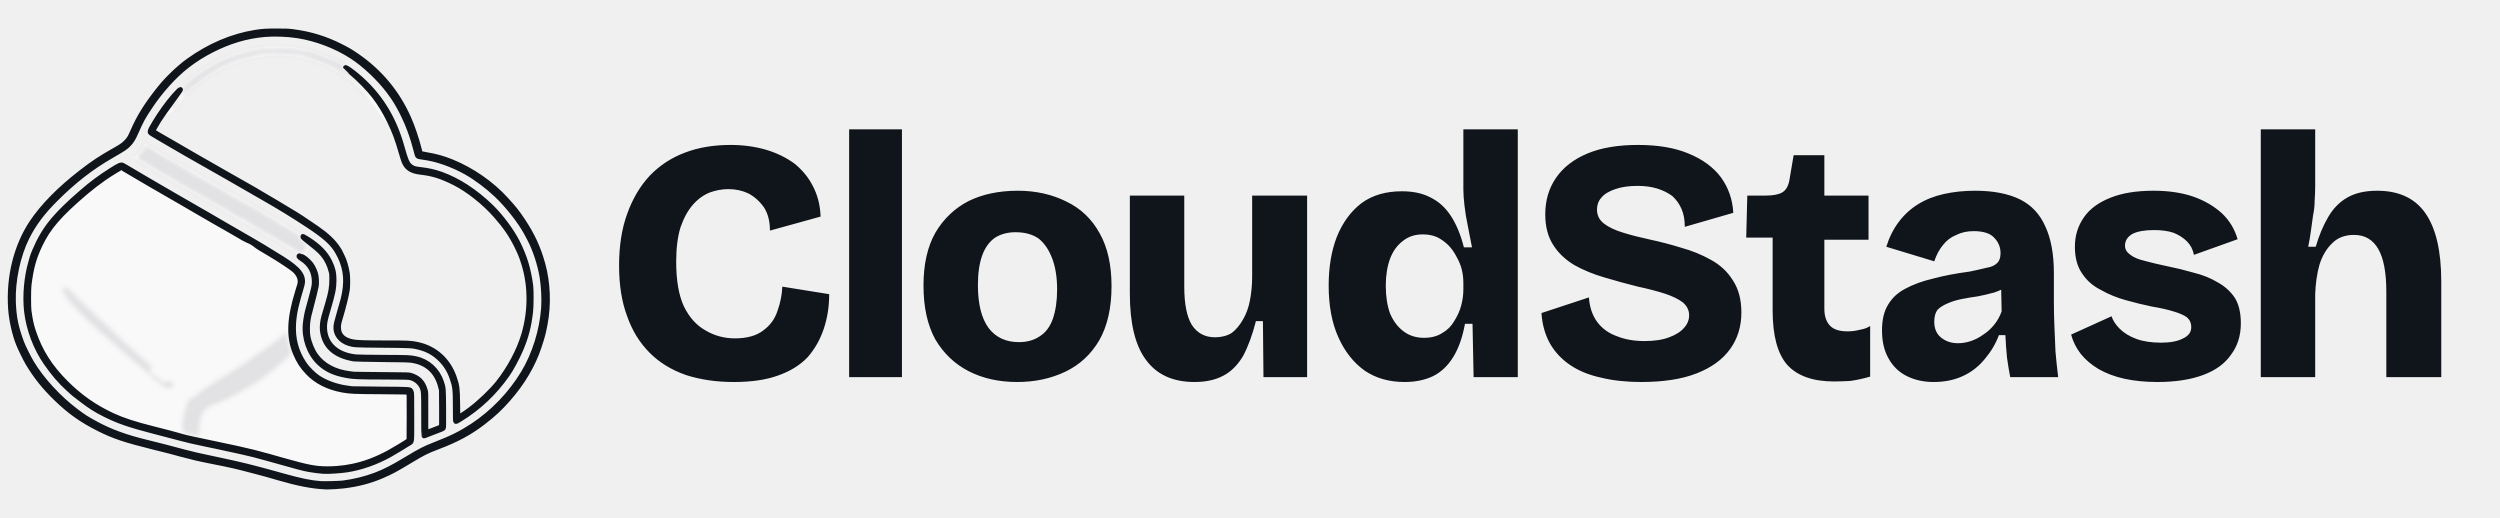
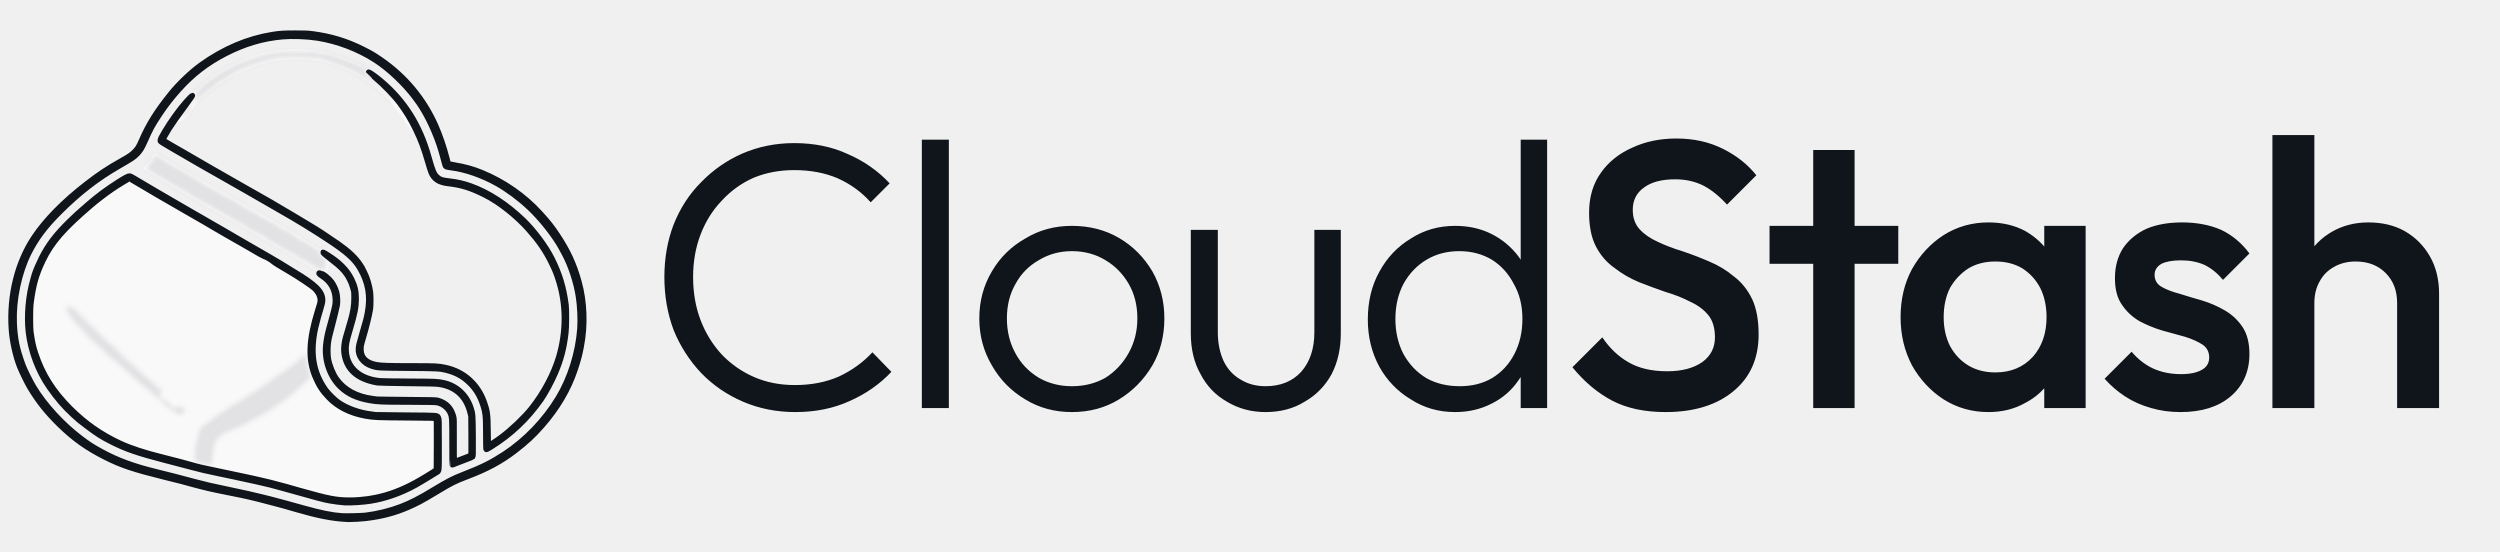
- <svg xmlns="http://www.w3.org/2000/svg" width="464" height="96" viewBox="0 0 464 96" role="img" aria-label="CloudStash">
+ <svg xmlns="http://www.w3.org/2000/svg" width="435" height="96" viewBox="0 0 435 96" role="img" aria-label="CloudStash">
  <svg x="-0.3" y="-4.0" width="104" height="104" viewBox="51.0 48.0 921 921" overflow="visible">
    <g>
      <defs>
        <filter id="wlsoft" x="-5%" y="-5%" width="110%" height="110%">
          <feGaussianBlur stdDeviation="3.5" />
        </filter>
      </defs>
      <path d="M576.2 884.7C558.2 882.9 535.3 877.8 503.2 868.3C486.5 863.4 450.8 854 436.5 850.8C432.2 849.8 418.7 847 406.5 844.6C394.3 842.1 383.7 840 383 839.8C374.5 837.9 360.6 834.4 343.8 829.9C332.5 826.9 317.3 823 310 821.2C272.8 812.1 259.9 808.4 240.2 800.9C169.5 774 109 716 82.4 649.5C67.8 613.1 64.8 564.8 74.3 520.8C84 476.2 103.9 441.3 140.5 405C170.6 375.1 201.7 351.2 236 331.6C260.2 317.8 263.2 314.9 270.1 298.9C288.4 256.4 323.3 211.3 358.6 184.7C449.7 116.1 562.4 114.5 651 180.7C696.1 214.4 726.9 262 743 323C746 334.4 746.1 334.5 752.8 335.4C833.9 347 915.8 419.2 943.4 503.5C953.6 534.6 956.9 562.3 954.3 594.8C951.5 629 939.8 666.4 922.2 696.8C890.3 752.2 838.1 795.9 776 819C758.7 825.5 749.2 830 735.2 838.4C704.4 857.1 698.6 860.2 682.2 867.3C649.8 881.2 609.1 887.9 576.2 884.7ZM603.2 876.5C645.9 874.3 678.3 862.8 727.1 832.7C744 822.3 749.7 819.5 774.5 809.7C798.7 800 811.6 793.4 829.8 781.3C902 733.3 945.6 656 945.7 576C945.7 521.6 928.3 475.2 890.9 429.1C855.5 385.6 801.7 352.1 755.4 344.8C737.3 341.9 738.8 343.2 734.5 327C720.1 272.9 697.9 235.5 658.2 198.8C601.4 146.2 513.4 127.4 439.3 152.1C381 171.5 336.3 207.1 299.4 263.5C290.1 277.6 286 285.3 278.2 303.2C271 320 266 324.8 240.5 339.5C204.4 360.3 177.1 381.4 146.5 412C110.1 448.3 91.4 481.7 82.2 526.6C68.4 594.5 84.1 655.2 129.6 709.9C146.9 730.5 176.2 756.8 195.3 768.6C226.5 787.9 253.6 798.5 302 810.3C316.3 813.8 337.4 819.2 352.2 823.3C364.5 826.6 380.2 830.4 391.5 832.7C429.5 840.7 441.5 843.4 464.5 849.1C474.5 851.6 487.9 855 494.2 856.8C500.6 858.6 510.5 861.4 516.2 863C558.8 874.9 577.6 877.8 603.2 876.5ZM577 859.2C560.7 857.4 552.7 855.6 508 843C479.5 835 466 831.5 453 828.6C437.3 825 407.4 818.5 403.5 817.7C379.2 813 364.5 809.6 342.8 803.8C333.9 801.5 319.7 797.7 311 795.5C252 780.3 224.4 769.1 195.8 748.8C123 697.4 88.1 629.6 95.3 553.7C101 492.9 124.7 451.3 180.7 403.2C182.7 401.6 186.7 398.1 189.7 395.5C203.9 383.2 216.9 373.6 236.8 361C252.5 351 252.5 351 264.3 358.1C268.7 360.7 275.9 365 280.2 367.5C284.6 370.1 292.6 374.8 298 378C303.4 381.2 309.9 385 312.5 386.5C315.1 388 321.5 391.7 326.8 394.8C332 397.8 339.6 402.2 343.8 404.6C347.9 407 357.8 412.7 365.8 417.3C373.7 421.9 384.2 427.9 389 430.6C393.8 433.4 400.7 437.4 404.3 439.5C407.9 441.7 419.4 448.3 429.8 454.3C440.2 460.3 454.1 468.3 460.8 472.1C467.4 476 476.2 481.2 480.5 483.7C484.8 486.1 490.5 489.6 493.2 491.4C496 493.2 502.7 497.3 508.1 500.5C535.6 517 547.3 526.9 551 536.8C553.5 543.7 553.3 547.8 549.8 559.5C533.6 612.4 533.9 643.3 550.6 672.7C562.5 693.6 578.2 706.4 601.5 714C621.5 720.6 631.5 721.5 688.2 721.5C730.4 721.5 728.6 721.3 731.2 727C732.6 730.2 732.6 806.5 731.1 809.5C730 811.7 721.7 817.1 700.3 829.6C661.1 852.5 615.7 863.4 577 859.2ZM749.5 799.7C748.2 798.4 748.2 798.4 748.2 763.8C748.2 729.8 748.2 729.2 747.2 725.4C744.4 715.8 738.4 709.4 729.5 706.4C726.3 705.3 725.7 705.3 683 705C641.5 704.7 637.1 704.5 626.5 703C590.2 697.7 567.5 680 557.5 649.2C550.9 628.8 551.7 614.9 561.8 577.5C567.7 555.8 568.5 552.1 568.5 546C568.5 531.7 562.1 519.7 549.9 511.1C545.5 508.1 543.7 506.2 543.3 504C542.8 501.7 537.8 497.6 531.9 494.5C529.1 493 524.3 490.2 521.2 488.3C518.2 486.4 513.4 483.5 510.5 481.8C496.3 473.4 481.2 464.5 476.1 461.7C473 459.9 468.9 457.5 467.1 456.3C463.1 453.7 457.3 450.4 449.5 446.2C442.4 442.4 437.9 439.8 430.2 435.1C424.6 431.6 409.6 423 390.2 412.1C385.6 409.5 378.5 405.4 374.5 403C370.5 400.6 364.2 397 360.5 395C356.8 393 351.6 390 349 388.4C341.4 383.6 335.2 379.9 329.2 376.6C326.2 375 319.1 370.9 313.5 367.5C307.9 364.2 297.5 358 290.6 353.8C277.8 346.2 274.5 343.8 274.5 342.3C274.5 341.8 276.9 339 279.9 336.1C284.3 331.7 285.7 330 287.5 326.5C291.3 319 292.2 318.5 296.8 321.3C298.4 322.3 301.6 324.2 303.8 325.5C305.9 326.8 310.4 329.5 313.8 331.6C317.1 333.7 325 338.4 331.5 342C338 345.6 346.7 350.7 351 353.2C355.3 355.8 362.4 359.8 366.8 362.3C371.1 364.7 376.3 367.6 378.1 368.8C379.9 370 383.1 371.8 385.1 372.8C387.1 373.8 390.1 375.5 391.7 376.5C395.5 378.8 400.8 381.9 407 385.2C413.5 388.8 422.4 393.9 427.5 397C429.8 398.4 434.2 400.8 437.1 402.3C440 403.8 446.6 407.4 451.6 410.4C456.6 413.4 463 417.1 465.8 418.6C477.7 425.3 482.6 428.1 487.2 431.2C490 432.9 494.2 435.3 496.5 436.5C498.8 437.7 501.8 439.4 503.1 440.3C506.1 442.4 514.4 447.5 523.2 452.8C527.1 455 532.8 458.5 536 460.6C541.7 464.2 546.4 467 553.2 470.8C580.5 485.6 598.3 506.4 603 528.8C606.4 544.9 604.5 559.6 595.2 591.2C590 608.8 589 613.6 589 621.3C589 645.8 604.9 662.4 633.5 667.6C639 668.6 641.4 668.7 683.5 669C725.9 669.4 728 669.4 733.5 670.4C760.7 675.6 778.4 693.4 783.6 721.2C784.8 727.9 785.6 779.9 784.5 785.1C783.7 788.9 782.8 789.6 773.7 793C769.3 794.6 762.9 797 759.4 798.4C752.2 801.4 751.1 801.5 749.5 799.7ZM766.5 788C778.7 783.5 777.4 787.4 777.6 755C777.8 725.6 777.7 724.8 774.9 715.2C769.3 696.1 754.2 682.2 734.3 678.2C727 676.8 719.8 676.5 687.6 676.5C644.9 676.5 637.5 676.1 625.8 673.2C596.3 665.9 580.6 646.2 581.6 618C581.8 612.1 582.1 609.9 583.2 606.2C584 603.8 585.3 599.4 586.1 596.5C586.9 593.6 588.8 587.2 590.3 582.3C597.7 558 599.3 540.2 595.3 527C591 512.6 583.4 501.4 571.2 491.5C562.8 484.6 560.5 484.3 560.5 490.4C560.5 493.5 559.4 498 557.7 502.1C556.1 505.9 555.9 505.4 561.1 510.9C568.7 518.9 572.4 525.7 574.6 535.2C575.8 540.5 576.1 550.4 575.1 555.2C573.9 561 566.8 589.3 565.2 595C560.1 612.4 559.5 630.9 563.6 644.7C570.2 667 586.9 684.4 608.2 691.2C625.7 696.7 638.4 697.8 684.2 697.4C723.6 697 727.4 697.3 735.7 701.2C744.9 705.5 750.7 712.6 754.1 723.5C755.2 727.2 755.2 727.8 755.4 758C755.5 788.5 755.6 788.7 756.6 789.9C757.9 791.3 756.9 791.5 766.5 788ZM801.7 776C800.3 774.5 800.3 774.5 800.4 754.9C800.6 727.9 799.8 719.8 795.5 706.8C786.3 679.1 765.8 660.8 737.8 655.1C728.3 653.1 722.4 652.9 679 652.5C642.5 652.2 636.3 652 633.3 651.3C609.9 645.8 600.3 632.3 605.4 612C605.9 609.9 608.5 600.7 611.2 591.5C616.3 573.9 618.6 563.6 619.5 555.1C622.5 525.3 611.3 496.6 589.1 477.2C574.7 464.6 529.3 435 491.5 413.6C482.6 408.6 476 404.8 447.2 388.1C440.1 384 428.4 377.3 421.2 373.2C414.1 369.2 401.8 362.2 394 357.8C386.2 353.3 378.2 348.8 376.2 347.7C374.3 346.7 361.7 339.4 348.2 331.6C334.8 323.7 320.7 315.6 317 313.4C295.2 300.9 295.6 302 305.5 285.6C320.7 260.1 335.6 240.9 350.2 227.7C353.6 224.7 358.3 220.2 360.8 217.7C365.7 212.7 369.9 209.1 374.6 205.9C376.4 204.8 380.2 202 383.2 199.7C404.1 184 441.6 167.7 467.5 163.1C509 155.6 550.9 159.1 583.6 172.6C587 174 592.6 176.2 596 177.5C602.5 180 609.5 183.6 612.5 185.9C613.5 186.7 617.6 189.4 621.8 192C666.8 219.9 700.1 266.8 716.5 325.5C725 356 726.9 358.2 745.9 360.5C777.8 364.2 805.8 376.5 837.5 400.7C883.7 435.9 915 484.1 924.9 535.5C928 551.2 928.3 554.1 928.2 573.2C928.2 616.3 918.8 650.1 895.9 689.2C876.5 722.3 840.1 758 808 775.7C804 777.9 803.6 777.9 801.7 776ZM814.9 762.6C867.1 728.2 906.8 670.7 917.5 613.5C932.2 534.7 903.5 463.4 834.6 408.3C805.8 385.2 776.3 372.1 745 368.3C734 366.9 728.5 364.8 723.2 359.9C717.6 354.7 716.4 352.1 711.2 334.3C703.3 307.5 697 291.1 693.5 288.4C687.2 283.7 678.3 273.2 673.4 264.8C672.2 262.8 669.5 258.9 667.2 256C665 253.1 662.2 249.4 661 247.8C658 243.7 640.7 225.7 635.5 221.3C614 203.1 592.5 191.3 565.2 183C561.4 181.8 556.1 180.2 553.5 179.4C538.9 174.9 506.1 173.4 484.5 176.3C452 180.6 410.9 197.8 385.5 217.7C383.2 219.6 378.1 223.5 374.2 226.4C363 234.9 356.5 241.8 352 249.8C344.6 262.9 340.2 266.9 326.7 272.2C321.3 274.3 319.1 277 311.2 290.7C306.6 298.8 306.3 298.2 318 304.9C322.3 307.3 330.4 312 336 315.3C341.6 318.6 348.6 322.7 351.5 324.3C354.4 325.9 359.8 329 363.5 331.3C367.2 333.5 375 338 380.8 341.2C386.5 344.5 394.1 348.8 397.5 350.7C400.9 352.7 407.5 356.5 412 359C416.5 361.6 426.1 367 433.2 371.2C440.4 375.3 450.8 381.2 456.2 384.2C467.1 390.3 488.2 402.6 501.8 410.7C506.4 413.5 518.8 420.9 529.2 427.2C561.9 446.8 587.2 464.7 599.2 476.8C621.1 498.7 631.2 532.4 625.5 564.3C624.2 571.4 618.8 592.8 615.8 603C614.6 607 613.2 611.7 612.7 613.5C608.9 627.7 615.7 639 630.2 642.7C637.1 644.5 640.1 644.6 682.8 645C718.3 645.3 726.7 645.5 731.5 646.2C773.2 652.1 800.1 679.7 806.8 723.2C807.6 728.3 807.7 731.9 807.6 746.2C807.5 763 807.5 763.2 808.6 764.4C810 765.9 809.7 765.9 814.9 762.6Z" fill="#FFFFFF" fill-opacity=".6" fill-rule="evenodd" />
      <path d="M374 799.7C352.4 794.9 354.1 795.8 353.6 788.9C353.1 779.1 355 765.1 358 757.7C358.8 755.8 359.6 752.8 359.7 751.2C360.2 746.5 360.4 746.1 362.9 743.3C364.2 741.8 365.6 740.1 366.1 739.4C366.5 738.7 367.8 737.9 369 737.6C370.2 737.2 372.3 735.8 374.1 734.2C378.2 730.5 385.4 725.1 392 720.8C394.9 719 401.1 714.9 405.8 711.9C410.4 708.8 416.7 704.9 419.8 703.2C430.8 696.9 457.8 679.3 464.5 674.1C467.4 671.8 474 667.1 479.2 663.6C488.5 657.4 490.7 655.9 499.5 649.3C501.8 647.5 506.2 644.2 509.2 642C512.3 639.7 515.9 636.8 517.2 635.5C521.1 631.9 524.3 629.9 524.9 630.6C525.2 631 525.7 633.6 526 636.5C527 645.1 529.1 653.8 531.9 660.9C533.1 664.1 533.1 664.1 529.4 667.8C527.4 669.9 523.9 673.2 521.5 675.1C519.2 677.1 514.9 681.1 511.8 684C508.7 686.9 504.9 690.3 503.2 691.5C501.6 692.7 498.7 695.1 496.8 696.7C494.9 698.4 490.7 701.4 487.5 703.5C484.2 705.6 479.8 708.6 477.7 710.3C472.5 714.2 461.2 721.1 451.2 726.4C446.9 728.7 440.8 732 437.8 733.8C434.7 735.5 431 737.4 429.6 738C428.1 738.6 424.6 740.2 421.8 741.6C419 742.9 412.7 745.6 407.8 747.5C386.8 755.7 382.4 763.1 380.7 793.6C380.5 797.3 380.1 800.2 379.8 800.4C379.5 800.6 377 800.3 374 799.7ZM328.5 722.4C327.8 722.2 325.3 720.4 322.8 718.6C320.3 716.7 316.9 714.3 315.3 713.3C313.7 712.2 309.5 708.5 305.8 705C302.2 701.5 298.5 698.2 297.5 697.5C295.4 696.1 290.3 691.6 285 686.7C283 684.8 279.6 682.1 277.5 680.8C275.4 679.5 272.4 677 270.7 675.3C269.1 673.6 266.1 670.9 264 669.2C259.1 665.3 252 659 242.2 649.8C233.5 641.5 227.9 636.8 223.2 633.6C221.5 632.5 218 629.3 215.4 626.6C212.9 623.8 207.6 618.9 203.8 615.6C199.9 612.3 194.7 607.5 192.2 604.8C189.8 602.2 184.9 597.1 181.5 593.6C163.4 575.2 156.3 565.2 156.4 558.4C156.5 555.3 157.5 554.5 159.9 555.9C161.1 556.6 162.7 557 164 557C166.1 557 166.3 557.1 172.5 563.6C181.7 573.4 198 589.3 204.2 594.9C209.9 599.9 213.5 603.4 217.6 607.8C218.9 609.2 221.8 611.6 224.2 613.2C226.8 615 229.3 617.2 230.8 619.1C233.7 622.7 248.9 637.6 251.9 639.8C253.1 640.6 254.8 642.3 255.8 643.4C256.8 644.6 258.3 645.9 259.1 646.3C259.9 646.7 262.6 649.1 265.2 651.7C270.9 657.4 277.7 663.5 282.2 667C284.2 668.5 288 671.9 290.8 674.6C293.5 677.3 297.1 680.4 298.9 681.5C302.2 683.7 304.7 686.3 304.2 687C304.1 687.3 303.2 687.8 302.2 688.2C297.1 690.4 301.1 699.2 307.7 700.4C309.9 700.9 310.6 701.4 315.4 706.2C322.5 713.2 323.8 713.6 328.2 710.5C330.9 708.6 332.9 709 336.5 712.4C340.3 716 340.1 719 335.9 719.8C334.8 720 333.2 720.6 332.4 721.2C329.9 722.9 329.8 722.9 328.5 722.4ZM551.5 499.8C551.2 499.3 550.3 499 549.6 499C548.8 499 547.7 498.7 547 498.3C545.9 497.7 545.6 497.7 544.9 498.4C544 499.1 543.9 499.1 542.4 497.7C539.4 494.8 535.1 491.9 532.5 490.9C531 490.4 528.5 489 526.8 487.8C525.1 486.6 522.9 485.3 521.9 484.8C520.1 484.1 505.1 475.3 502.4 473.4C501.7 472.9 499.4 471.7 497.4 470.7C493.5 468.8 489.3 466.4 485.2 463.7C483.9 462.8 480.9 461.2 478.6 460C476.2 458.9 472.8 456.7 470.8 455.3C468.8 453.8 465.7 451.8 463.8 450.8C462 449.8 459.3 447.9 458 446.7C456.1 445.1 454.6 444.3 451.4 443.3C446.8 441.9 438.4 437.3 431.9 432.6C429.6 431 426.1 428.8 424.1 427.8C422 426.8 419.3 425.2 418.1 424.3C416.8 423.4 412.9 421.3 409.5 419.6C406 418 400.7 415.1 397.7 413.2C394.7 411.2 389.2 408 385.5 406C381.8 404 377.4 401.4 375.8 400.3C374.2 399.2 368.9 396.4 364.1 393.9C355.3 389.4 349.6 386 341.8 380.5C339.5 378.9 333.5 375.6 328.7 373.2C323.8 370.8 316.9 366.9 313.5 364.6C310.1 362.3 306 359.8 304.5 359C303 358.2 299.8 356.5 297.5 355.1C295.2 353.7 291.6 351.6 289.6 350.4C284.4 347.3 278.5 343 278.5 342.2C278.5 341.9 280.1 340 282 338C286.7 333.3 289.7 329.1 290.5 326.3C291.6 322.2 293 321.5 296.1 323.5C297.6 324.4 301 326.6 303.8 328.3C306.6 330 310.2 332.4 311.8 333.6C314.9 335.9 327 343 336.9 348.1C340 349.7 344.5 352.3 346.9 353.9C349.3 355.5 353.9 358.4 357.2 360.2C360.6 362.1 364.1 364.3 365.1 365.1C366.1 365.9 368 367 369.3 367.6C370.7 368.3 373.7 370.1 376.1 371.7C378.5 373.3 381.7 375 383.2 375.5C384.7 376 387.3 377.3 388.9 378.4C392.3 380.7 398.4 384.2 405.2 387.8C418.2 394.5 421.5 396.3 424.2 398.5C428.5 401.8 431.6 403.7 437.2 406.3C439.9 407.5 444.7 410.2 447.9 412.2C456 417.2 458 418.3 460.8 419.4C462.1 419.9 465.8 421.8 468.9 423.6C471.9 425.5 476.3 427.9 478.6 429C480.9 430.2 483.8 432.1 485.1 433.3C487.5 435.5 488.9 436.3 496.2 439.3C498.1 440 500.9 441.7 502.4 443C504 444.3 506.7 446.3 508.5 447.5C510.3 448.7 513.1 450.5 514.7 451.6C516.3 452.7 519.2 454.2 521.1 455C523 455.8 526.5 457.8 528.9 459.4C534.9 463.5 538.2 465.4 542.2 467.4C547.2 469.8 547.3 469.9 545.9 471.4C544.8 472.6 544.8 472.6 551 478.7C557.1 484.5 557.3 484.8 556.6 486C556.3 486.7 556 488.1 556 489.2C556 491 554.3 497.9 553.5 499.5C553 500.5 552.2 500.6 551.5 499.8ZM334.6 262.8C334.1 262.3 334.5 261.5 336.2 259.2C337.4 257.6 340.4 253.4 343 249.9C346.9 244.4 347.7 243.6 348.4 244.1C349.9 245.3 347.3 252.6 343.4 258.2C341.4 261 335.6 264.1 334.6 262.8ZM350.1 241.4C349.7 241 349.8 240.4 350.9 239C356.3 231.9 356.7 231 354.7 229C352.9 227.1 352.9 227.1 355.8 224.9C357.4 223.6 360.9 220.4 363.5 217.8C369 212.2 372.4 209.4 377.7 206.3C379.8 205 382.9 202.9 384.6 201.6C392.7 195.3 405.6 187.9 416.2 183.6C418.3 182.7 421.2 181.3 422.4 180.5C425.2 178.8 434.4 175.8 438.8 175.1C440.6 174.8 442.6 174.1 443.7 173.3C444.7 172.6 446.4 171.9 447.6 171.7C448.7 171.6 451.9 170.5 454.8 169.4C457.6 168.4 460.6 167.5 461.3 167.5C462.1 167.5 466.4 166.8 470.8 166C486.7 163.1 494 162.4 499.5 163.4C501.2 163.7 502.7 163.7 503.7 163.4C504.6 163.1 511.9 162.9 520 163C535.3 163 538.3 163.3 547.9 165.6C550.2 166.1 554.4 166.8 557.2 167C563.2 167.5 573.2 170.5 583.6 174.8C591.8 178.2 593.4 178.8 597.8 180C601.4 181 618.6 189 619.3 190C619.5 190.4 618.8 191.4 617.6 192.7C615.5 194.8 615.5 194.8 619.9 199.1C622.3 201.4 627 205.6 630.2 208.3C640.2 216.4 651.5 227.7 658.9 236.7C661.3 239.6 661.6 240.1 660.9 240.8C660.1 241.6 650.9 233.8 647.4 229.2C644.4 225.4 633.6 215.6 630 213.5C628.2 212.5 623.8 209.4 620.2 206.7C610.5 199.5 595.6 191.1 589 189.2C588.3 189 586.5 188.3 585 187.5C581.4 185.7 572.3 182.3 566.9 180.8C564.5 180.1 559.8 178.4 556.4 177.1C548.7 174 549 174.1 539.6 173.2C517.7 171.2 485.3 171.1 478.8 173.2C477.4 173.6 474.2 174.4 471.8 175C463.9 176.8 459.9 177.9 457 179.2C455.4 179.9 451.2 181.1 447.5 182C442.9 183 440 184 437.8 185.2C436.1 186.2 432.1 187.9 429 189.2C421.5 192.1 414.7 195.5 410.6 198.5C408.7 199.8 404.6 202.3 401.4 204.1C394.7 207.6 392.1 209.5 382.6 217.5C378.9 220.5 374.1 224.3 371.8 225.9C369.6 227.4 365.4 230.9 362.6 233.5C355.2 240.3 351.4 242.7 350.1 241.4Z" fill="#5F6773" fill-opacity=".16" fill-rule="evenodd" filter="url(#wlsoft)" />
      <path d="M587.2 883.7C566.4 882.7 543.2 878.2 511.7 869C493.9 863.8 488.2 862.2 473.2 858.3C441 849.8 436.6 848.8 403.5 842.2C378.8 837.3 370.9 835.4 349.5 829.7C343.9 828.2 336.8 826.3 333.8 825.4C330.7 824.6 318.4 821.5 306.2 818.5C259.3 806.9 240.6 800.6 216.3 788.4C187.8 774.1 167.8 759.9 145.3 738C125.9 719 112.9 702.8 99.3 680.2C95.4 673.6 87 656.5 83.8 648.5C77.4 632.3 72.2 608.9 71 590.5C67.5 538.6 80.1 487.7 106.1 448.8C123.9 422.2 151.4 394.2 186.5 367C206 351.8 219.5 342.9 241.5 330.5C253 324.1 256.3 321.8 261 317C265.5 312.5 267.6 309.1 271.5 300C282.3 275 295 254.7 316.7 227.8C329 212.5 348 194.4 363.2 183.4C398 158.4 435.2 142.6 473.5 136.5C485.7 134.6 490.9 134.3 508.8 134.3C524.2 134.3 527.3 134.4 535.2 135.4C563.7 139.1 588.6 146.7 613.8 159.5C626.9 166.2 629.1 167.5 640.7 175.4C678.4 201.4 707.1 236 725.4 277.5C731.8 292 738.5 311.8 742.3 327C743.3 331.3 744.4 335 744.7 335.4C745.1 335.7 749.2 336.7 754 337.5C769.7 340.1 782.4 343.6 796.1 349.2C829.8 363 861.7 385.1 885.7 411.5C898.7 425.7 903.9 432.3 912.9 445.8C928.9 469.9 938.4 490.4 946 517.8C954.5 548.3 955.8 584.7 949.5 617C946.7 631.5 945.6 635.7 940 652.9C930 683.2 912.7 712.6 888.8 739.7C875.6 754.8 864.8 764.7 847.6 778C825.9 794.7 804.3 806.3 773.7 817.9C754.4 825.3 749.9 827.5 727.7 840.9C703.1 855.7 696.8 859.1 681.2 865.8C661.6 874.2 642.2 879.3 618.4 882.2C612.6 883 594.2 884.1 591.5 883.9C590.8 883.9 588.9 883.7 587.2 883.7ZM617 877.3C635.1 875.1 654.4 870.3 670.8 864.1C686.3 858.2 699.9 851.2 722 837.8C744.6 824.2 751.8 820.5 767 814.6C796.6 803.1 810.6 796.1 830.4 783.2C863.5 761.4 892.8 731 913.6 696.6C932.2 665.9 944.4 626.8 947.1 589.5C948.1 575.2 947.1 554.4 944.7 539.5C941.4 518.4 933 492.9 923.6 475.3C922.2 472.8 920.1 468.7 918.7 466.2C908.7 447.5 887.6 420.7 869.4 403.6C854.1 389.2 835.9 375.7 819.8 366.6C796.7 353.7 770.9 344.7 749.2 342C743 341.2 740.9 340.7 740.2 339.7C739.5 338.7 739.1 337.5 735.8 325C729 298.9 717.5 271.8 704.1 250C700.7 244.5 699.8 243.2 693.1 234.1C677.5 213 652.5 189.3 631.5 175.9C605.5 159.2 573.8 147.1 542.9 142.2C526.1 139.6 504.3 138.8 488.5 140.2C458.3 142.9 430.2 151.3 401.2 166.2C372.3 181.1 350.4 198.1 328.8 222.2C317.6 234.8 309.3 245.5 300.1 259.2C288.3 277.1 286 281.3 277.3 301C272.7 311.4 270 315.8 265 320.9C259.9 326.1 257.4 327.7 236.5 339.8C203.8 358.6 175.2 380.8 145.5 410.5C123.2 432.7 109.7 450.8 98.2 473.5C83.2 503.5 74.4 545 75.7 580.2C76.7 605.2 79.9 621.1 89.3 646.5C91.7 653.1 100.8 671.3 105.7 679.5C122.2 707.1 150.3 737.7 178.8 759.1C191.6 768.7 195.8 771.4 210.5 779.4C234.9 792.7 259.7 801.8 295.5 810.5C314 815 333 819.9 354.8 825.8C370.1 829.9 381 832.4 403.2 837C424.9 841.5 447.8 846.6 457 849C460.2 849.8 466.1 851.3 470.2 852.3C474.4 853.3 483 855.6 489.5 857.4C496 859.2 503.5 861.3 506.2 862C509 862.8 515.3 864.5 520.2 865.9C547.7 873.6 564.8 877.1 580.8 878.2C586.5 878.6 611.1 878 617 877.3ZM585.2 858.2C579.8 857.9 568.3 856.4 561.5 855.2C552.4 853.6 542.1 850.8 490.5 836.3C476.6 832.3 464.3 829.2 451 826.3C415.3 818.5 405 816.2 390.5 813.3C373 809.7 360 806.7 348.5 803.5C338.5 800.8 325 797.3 306.5 792.5C266.1 782 248 775.8 225.7 764.6C210.9 757.2 202.3 751.7 186.8 739.9C175.6 731.5 174.5 730.5 166.2 722.9C152.6 710.5 141.5 697.6 129.4 680.2C112.4 655.9 100.6 624.6 97.2 594.8C94.4 569.4 97.1 538.7 104.4 513.8C105.3 510.4 106.3 507 106.6 506C107.8 501.8 113.4 488.7 117 481.5C127.9 460.1 139.3 445.1 160.6 424.2C169.8 415.2 173.3 412 189 398.4C204.7 384.8 218.2 374.8 236.2 363.4C246.8 356.7 251 354.5 253.1 354.5C254.4 354.5 256.4 355.4 260.6 358C263.8 359.9 270.8 364.1 276.3 367.3C281.8 370.5 291.1 376 297 379.5C306.9 385.3 319.8 392.9 351.8 411.3C358.4 415.1 365.5 419.1 367.5 420.3C369.6 421.5 374.4 424.2 378 426.4C381.7 428.6 388.2 432.3 392.5 434.7C396.8 437.1 403.2 440.9 406.8 443C410.3 445.1 417.2 449.1 422 451.9C453.6 469.9 490.4 491.4 494.4 494.2C495.7 495.1 501 498.4 506.2 501.5C540.3 521.8 551 532.4 551 546.1C551 548.6 549.7 554.3 548.3 558.5C547 562 541.2 583.3 540.1 588.5C531.6 627.1 536.4 656.7 555.4 683.7C559.2 689.1 569.2 699 575 703.1C587.7 712.1 607.5 719.3 625.8 721.4C628.2 721.7 631.1 722.1 632.2 722.3C633.4 722.4 654.7 722.7 679.8 722.9C731 723.3 727.4 723 729.4 727.1C730.5 729.3 730.5 729.7 730.5 768.6C730.5 813.2 730.9 808.9 726.1 811.9C716.9 817.7 700.1 827.8 694 831.2C671.7 843.5 647.7 852 624.4 855.7C613.9 857.4 593.5 858.7 585.2 858.2ZM607.8 853.3C619.5 852.2 623.8 851.6 632.2 849.9C652.7 845.8 672.4 838.4 693.5 826.9C702.9 821.8 723.3 809.4 724.8 807.8L725.9 806.8L726.1 768.1C726.2 732.2 726.1 729.4 725.3 728.6C724.5 727.8 721.1 727.7 680.4 727.4C633.9 727.1 630.1 726.9 616.8 724.6C593.3 720.4 573.7 710.5 560 696.1C550 685.7 544.9 677.7 539 663.8C527.8 636.8 529 606.9 543 562C544.4 557.5 545.9 552.6 546.3 551.2C548.5 543.5 545.6 535.3 538.1 528C534.1 524.2 513.4 510.4 499 501.9C481.2 491.5 477.2 489 473.5 485.9C469.8 483 464.7 480 460.8 478.7C458.4 477.8 452.4 474.5 439.5 466.8C434.4 463.8 428.2 460.2 425.8 458.9C419.5 455.5 392.4 439.8 383 434.3C373.8 428.8 367.3 425 347.2 413.5C301.2 387 287 378.8 266.6 366.6C259.7 362.4 253.5 359 253 359C251.7 359 235.5 368.9 225.6 375.7C215.1 383 203.6 391.8 194.2 399.8C151.5 436.3 133.4 457.1 119.9 485.3C109.3 507.5 105 523.2 101.4 552C100.5 559.1 100.5 588.6 101.4 594.8C103.7 610.8 105.1 617.2 108.7 628.2C119.4 660.5 135.7 686.3 162.2 712.8C185.4 735.9 209.2 752.5 238.5 766.2C255.1 773.9 275.5 780.6 306 788.2C329.8 794.2 337.6 796.3 346 798.7C352.2 800.5 359.1 802.4 362 803C363 803.2 367 804.1 371 805C377.7 806.4 386.5 808.3 404.2 812C420.1 815.3 428.1 817 434.8 818.5C438.6 819.4 444.2 820.6 447.2 821.2C461.2 824.2 479.1 828.7 494 832.9C496.9 833.7 507 836.6 516.5 839.3C560.1 851.6 571.6 853.8 591.2 853.9C595.9 854 603.4 853.7 607.8 853.3ZM750.3 799.7C750.1 799.5 750 783.9 750 765C750 728.5 749.9 726.6 747.5 720.5C744.5 712.9 736.5 706.1 728.1 704.2C725.2 703.5 719.4 703.3 684 703.2C641.7 703.1 636.1 702.9 623.8 700.8C603.3 697.2 589.6 690.9 577.8 679.5C561.6 663.8 552.9 638.6 555.5 614.8C556.3 607.1 558.1 597.6 560 591C560.5 589.2 561.6 585 562.5 581.8C563.4 578.5 564.6 573.8 565.3 571.5C569.9 554.1 570.2 552.8 570.2 545.8C570.1 530.1 563.2 517.6 549.8 509C547.5 507.5 545.4 505.9 545.2 505.4C544.7 503.9 545.4 503.4 547 504.3C547.8 504.7 548.9 505 549.4 505C551.9 505 560.7 512.2 564.8 517.7C567.8 521.7 571.2 528.7 572.5 533.8C573.9 538.8 574.4 548.7 573.5 553.7C572.9 557.3 568.1 576.8 565.4 586.8C561.7 600.5 560.6 605.1 559.7 612C558.8 619 558.8 630.6 559.8 636.1C561.6 646.5 566.9 659.6 572.5 667.4C584.3 684 603.6 694.4 628 697.5C630.6 697.8 633.4 698.2 634.2 698.3C635.1 698.5 655.9 698.8 680.5 699C720.2 699.3 725.6 699.4 728.1 700.1C741.5 704 748.8 711.4 752.6 724.8C753.7 728.7 753.7 728.8 753.6 761.3C753.5 781.9 753.6 794 753.9 794.2C754.2 794.4 756.6 793.6 759.3 792.6C762 791.5 767.2 789.5 770.9 788.2C774.6 786.9 778 785.4 778.6 784.8C779.5 783.9 779.6 783.5 779.4 754.3L779.2 724.8L777.9 719.5C771.7 694.3 755.4 679.4 730 675.7C725.8 675.1 716.3 674.8 681.8 674.5C655.8 674.2 637.5 673.8 635.5 673.5C603.8 668.2 586.5 652.5 583.5 626.4C582.8 620.4 583.7 611.8 585.8 604C587.3 598.4 589.2 592 592.3 581.8C597.5 564.4 599 555.2 599 541.8C599 534.3 598.8 532.4 598 530.1C597.5 528.5 596.7 525.8 596.2 524C595 519.6 591.2 511.6 588.1 507C583.1 499.6 577.3 493.9 565.1 484.5C556.3 477.7 552.5 474.4 551.6 473.1C550.3 471.1 552 471.8 559.3 476.4C577.3 487.8 588.5 499.2 595.5 513.2C600.8 523.9 602.7 532 602.7 543.8C602.6 557.4 601 565.5 592.7 593.5C587.8 609.8 586.7 615.9 587.2 624C588.6 649.8 608.1 667.1 639.2 670C642 670.3 662.5 670.6 684.8 670.7C726.5 670.9 727.9 671 737.5 673.1C757.2 677.4 772.7 691.7 779.3 711.3C782.6 721.2 782.6 721.8 782.9 755.5C783 784.7 783 786.4 782.2 787.4C781.6 788 778.4 789.4 774.2 790.9C770.4 792.3 763.6 794.9 759.1 796.7C749.9 800.4 750.8 800.1 750.3 799.7ZM802.6 775.9C802.2 775.5 802 769 802 752.3C802 723.6 801.4 718.4 796.7 705C792.5 692.7 786.3 682.7 777.7 674.2C767.5 664 756.6 657.9 741.9 654.2C731.3 651.5 729.1 651.4 682.2 651C635.3 650.6 635.6 650.6 626.7 647.8C613.1 643.5 604.6 632.1 605.8 620C606.2 615.7 606.8 613.2 610.8 599.2C617.4 576.4 618.3 573 619.7 565.2C624.4 539.8 620.8 518.6 607.9 496.7C599.8 482.9 587.8 472.1 560 453.8C536.1 438 512.8 423.7 486.8 408.9C480.7 405.4 470 399.3 463 395.2C456 391.2 441 382.6 429.8 376.1C418.5 369.7 404.3 361.6 398.2 358.1C392.2 354.6 383.5 349.8 379 347.2C374.5 344.7 366.7 340.3 361.8 337.4C356.8 334.5 346.3 328.4 338.5 323.9C296.9 299.7 300.5 302 300.5 299.6C300.5 297.7 302.1 294.4 307.5 285.5C317.3 269.2 329.4 252.4 339.9 240.5C345.2 234.4 349.3 230.5 350.2 230.5C350.9 230.5 348.7 233.8 341.4 243.8C326.1 264.7 319.7 273.7 314.9 281.2C309.9 289.3 304.9 298.1 305.2 298.7C305.4 299.5 310 302.5 318.2 307.1C322.4 309.4 330.4 314 336 317.3C341.6 320.6 348.4 324.5 351 326C353.6 327.5 359.8 331.1 364.8 334C369.7 337 376.8 341 380.5 343.1C384.2 345.2 390.1 348.5 393.5 350.5C396.9 352.5 401.7 355.2 404 356.5C406.3 357.8 416 363.3 425.5 368.8C435 374.2 448.1 381.6 454.6 385.3C461.1 388.9 468.3 393 470.6 394.4C472.9 395.8 480.5 400.3 487.5 404.4C494.5 408.5 502.5 413.2 505.2 414.8C508 416.5 518.5 422.8 528.5 428.8C545.1 438.7 552.9 443.8 574.4 458.6C590.9 470.1 601.6 480.1 608.9 491.2C611.5 495 613.7 498.7 613.8 499.5C614 500.2 614.9 502.1 615.8 503.8C619.4 510.4 623.1 522.9 624.6 533C625.4 539 625.4 554 624.6 559.5C623.1 569.1 618.6 587.5 613.8 603.5C610.3 615 609.8 617.5 610.1 623.1C610.6 634.9 618.6 642.4 633.5 645.2C640.8 646.6 653.6 647 689 647C725.2 647 728.8 647.2 739.7 649.5C768.4 655.5 790.3 675.1 800.2 703.4C805.1 717.5 805.6 721.6 805.9 747.4C806 765.3 806.2 769.1 806.8 769.3C807.5 769.6 818.8 762.3 826.2 756.7C841.9 745 861.5 726.2 872.2 712.8C891.3 688.7 906.7 659.7 914.6 633C925.8 594.5 925.9 554 914.7 517.5C910.9 505.2 909.1 500.7 903 488.2C894 469.9 884.3 455.7 868.5 437.8C849.8 416.5 823.1 395.3 801 384.2C779.1 373.2 765 368.8 744.8 366.5C729.7 364.8 722 359.7 717.6 348.7C716.7 346.5 714.7 340 713 334.2C706.4 311.5 702.1 299.9 694.1 283.3C686.2 267.1 679.2 255.6 669.2 242.2C660.5 230.6 643.9 213.6 630.4 202.3C625.5 198.3 621.5 194.9 621.5 194.7C621.5 193.2 630.7 199.4 640.8 207.9C677.3 238.6 701.1 276.5 714.7 325.8C720.4 346.1 722.7 351.8 727.2 355.9C731.6 359.9 734.7 361 745.8 362.2C758.5 363.7 767.6 365.8 779 369.8C806.8 379.8 834.6 397.9 860.6 422.9C876.8 438.6 895 463 904.4 481.8C916.3 505.6 922.5 526.1 926.1 553.5C927 560.8 926.9 587 925.8 596C923 620.3 918.5 637.4 909.5 658.5C904.3 670.8 893.6 690.7 887.6 699.1C866.3 729.5 840.8 753.5 809.8 772.6C803.4 776.5 803.3 776.6 802.6 775.9Z" fill="#10151B" fill-rule="evenodd" stroke="#10151B" stroke-width="8" stroke-linejoin="round" />
    </g>
  </svg>
-   <path d="M136.2 70.9Q131.3 70.9 127.3 69.6Q123.3 68.2 120.6 65.5Q117.8 62.7 116.4 58.7Q114.9 54.7 114.9 49.3Q114.9 43.8 116.4 39.7Q117.9 35.5 120.6 32.6Q123.4 29.7 127.2 28.3Q130.9 26.9 135.6 26.9Q139.1 26.9 142.2 27.8Q145.2 28.7 147.5 30.4Q149.7 32.2 150.9 34.6Q152.2 37.1 152.3 40.2L142.9 42.8Q142.9 40.2 141.8 38.5Q140.6 36.8 138.9 35.9Q137.2 35.1 135.2 35.1Q133.5 35.1 131.8 35.7Q130 36.4 128.6 38Q127.2 39.6 126.3 42.2Q125.5 44.8 125.5 48.6Q125.5 53.7 126.9 56.8Q128.4 59.9 130.9 61.3Q133.4 62.8 136.4 62.8Q139.8 62.8 141.7 61.3Q143.6 59.9 144.3 57.7Q145.1 55.5 145.2 53.2L153.9 54.6Q153.9 58 152.9 61Q151.9 64 149.9 66.3Q147.8 68.5 144.4 69.7Q141.1 70.9 136.2 70.9ZM157.6 70V24H167.4V70ZM188.8 70.9Q183.7 70.9 179.8 68.9Q175.9 66.9 173.6 63Q171.4 59 171.4 53Q171.4 47.1 173.6 43.2Q175.9 39.3 179.8 37.3Q183.7 35.4 188.9 35.4Q193.9 35.4 197.9 37.4Q201.9 39.3 204.1 43.3Q206.3 47.2 206.3 53.1Q206.3 59.2 204 63.2Q201.7 67.1 197.7 69Q193.7 70.9 188.8 70.9ZM189.1 63.5Q191.4 63.5 193 62.4Q194.6 61.4 195.4 59.2Q196.2 56.9 196.2 53.7Q196.2 50.4 195.3 48Q194.4 45.6 192.8 44.3Q191.1 43.1 188.5 43.1Q186.3 43.1 184.7 44.1Q183.1 45.2 182.3 47.4Q181.5 49.6 181.5 52.9Q181.5 58.2 183.5 60.9Q185.5 63.5 189.1 63.5ZM221.7 70.9Q215.7 70.9 212.7 66.8Q209.7 62.8 209.7 54.5V36.3H219.8V53.2Q219.8 58 221.2 60.3Q222.7 62.6 225.5 62.6Q227.3 62.6 228.6 61.8Q229.8 60.9 230.7 59.3Q231.6 57.8 232 55.7Q232.4 53.6 232.4 51.2V36.3H242.6V56.3V70H234.5L234.4 59.6H233.1Q232.1 63.5 230.7 66.1Q229.2 68.6 227.1 69.7Q224.9 70.9 221.7 70.9ZM260.7 70.9Q256.4 70.9 253.3 68.8Q250.2 66.6 248.4 62.6Q246.6 58.6 246.6 53Q246.6 47.9 248.1 44Q249.7 40 252.7 37.7Q255.7 35.5 260.2 35.5Q263.4 35.5 265.6 36.7Q267.8 37.8 269.3 40.1Q270.8 42.4 271.7 45.9H273.2Q272.8 43.8 272.4 41.8Q272 39.9 271.8 38.1Q271.6 36.4 271.6 35.1V24H281.7V53.5V70H273.5L273.3 60.1H271.9Q271.2 63.9 269.7 66.3Q268.2 68.7 266 69.8Q263.7 70.9 260.7 70.9ZM264.3 62.7Q266.3 62.7 267.7 61.8Q269.1 61 269.9 59.6Q270.8 58.2 271.2 56.7Q271.6 55.2 271.6 53.7V52.5Q271.6 51.2 271.3 50Q271 48.8 270.3 47.6Q269.7 46.4 268.8 45.5Q267.9 44.6 266.7 44Q265.5 43.5 264.1 43.5Q261.9 43.5 260.4 44.7Q258.8 45.9 258 48Q257.2 50.2 257.2 53Q257.2 56 258 58.2Q258.9 60.3 260.5 61.5Q262.1 62.7 264.3 62.7ZM304.6 70.9Q300.5 70.9 297.2 70.1Q293.9 69.4 291.5 67.8Q289.1 66.2 287.7 63.8Q286.3 61.3 286.1 58.1L294.9 55.2Q295.1 57.9 296.4 59.7Q297.8 61.6 300.1 62.4Q302.3 63.3 305.2 63.3Q308 63.3 309.8 62.6Q311.7 61.9 312.6 60.8Q313.5 59.8 313.5 58.5Q313.5 57.1 312.3 56.1Q311.1 55.2 309 54.5Q306.8 53.8 304 53.2Q300.8 52.4 297.8 51.5Q294.7 50.6 292.2 49.2Q289.7 47.7 288.3 45.5Q286.8 43.2 286.8 39.8Q286.8 35.9 288.8 33Q290.8 30.1 294.6 28.5Q298.4 26.9 304 26.9Q309.6 26.9 313.4 28.5Q317.3 30.1 319.4 32.9Q321.5 35.8 321.7 39.5L312.7 42.1Q312.7 40.2 312.1 38.8Q311.5 37.4 310.4 36.4Q309.2 35.5 307.6 35Q306 34.5 303.9 34.5Q301.5 34.5 299.8 35.1Q298 35.7 297.2 36.7Q296.4 37.6 296.4 38.9Q296.4 40.5 297.7 41.5Q299 42.5 301.3 43.2Q303.6 43.9 306.4 44.5Q309.2 45.1 312.1 46Q315 46.8 317.5 48.2Q320.1 49.6 321.6 52Q323.2 54.4 323.2 58Q323.2 61.9 321.1 64.8Q319 67.7 314.9 69.3Q310.8 70.9 304.6 70.9ZM340.4 70.8Q334.5 70.8 331.7 67.7Q329 64.6 329 57.6V44.1H324.1L324.3 36.3H327.7Q329.8 36.3 330.8 35.7Q331.8 35.1 332.1 33.5L332.9 28.8H338.6V36.3H346.8V44.5H338.6V57.3Q338.6 59.4 339.7 60.5Q340.7 61.5 342.9 61.5Q344.1 61.5 345.2 61.2Q346.4 61 347.1 60.5V69.9Q345 70.5 343.4 70.7Q341.7 70.8 340.4 70.8ZM358.9 70.9Q356.1 70.9 353.9 69.8Q351.7 68.7 350.5 66.5Q349.3 64.4 349.3 61.3Q349.3 58.4 350.4 56.6Q351.5 54.7 353.6 53.6Q355.8 52.4 358.8 51.7Q361.8 50.9 365.6 50.4Q367.5 50 368.7 49.7Q370 49.5 370.7 48.8Q371.3 48.2 371.3 47Q371.3 45.3 370.1 44.1Q369 42.9 366.3 42.9Q364.5 42.9 363.1 43.6Q361.6 44.2 360.6 45.5Q359.6 46.7 359 48.5L350.1 45.8Q350.9 43.2 352.4 41.2Q353.9 39.2 356 37.9Q358.1 36.6 360.8 36Q363.5 35.4 366.6 35.4Q371.6 35.4 374.9 37Q378.1 38.6 379.6 42Q381.2 45.4 381.2 50.7V56Q381.2 58.3 381.3 60.6Q381.4 63 381.5 65.3Q381.7 67.6 382 70H373.1Q372.8 68.5 372.5 66.4Q372.3 64.4 372.2 62.2H371Q370.1 64.6 368.4 66.6Q366.7 68.7 364.3 69.8Q361.9 70.9 358.9 70.9ZM363.4 63.7Q364.6 63.7 365.8 63.3Q367 62.9 368.1 62.1Q369.2 61.4 370.1 60.3Q371 59.2 371.5 57.8L371.4 52.7L372.8 53Q371.6 53.8 370.1 54.3Q368.6 54.7 367.1 55Q365.6 55.2 364.1 55.5Q362.6 55.8 361.5 56.3Q360.3 56.8 359.6 57.5Q359 58.3 359 59.7Q359 61.6 360.2 62.6Q361.5 63.7 363.4 63.7ZM400.4 70.9Q397.1 70.9 394.3 70.3Q391.6 69.7 389.5 68.5Q387.5 67.3 386.2 65.7Q384.9 64 384.4 62.1L391.9 58.7Q392.3 59.9 393.4 61Q394.6 62.2 396.5 62.9Q398.4 63.6 401.1 63.6Q403.7 63.6 405.2 62.8Q406.7 62.1 406.7 60.7Q406.7 59.6 405.9 58.9Q405.1 58.3 403.4 57.8Q401.8 57.3 399.4 56.9Q397 56.4 394.5 55.7Q392 55 389.9 53.8Q387.7 52.7 386.4 50.7Q385.1 48.8 385.1 45.8Q385.1 42.7 386.8 40.3Q388.4 38 391.7 36.7Q394.9 35.4 399.7 35.4Q403.9 35.4 407.1 36.5Q410.2 37.6 412.4 39.6Q414.5 41.6 415.3 44.4L407.2 47.3Q406.9 45.8 405.9 44.8Q404.9 43.8 403.4 43.2Q401.9 42.7 399.8 42.7Q397.2 42.7 395.8 43.4Q394.4 44.2 394.4 45.6Q394.4 46.6 395.4 47.3Q396.3 48 398 48.4Q399.8 48.9 402.2 49.4Q404.7 49.9 407.1 50.6Q409.6 51.2 411.6 52.4Q413.6 53.5 414.8 55.3Q415.9 57.1 415.9 60Q415.9 63.4 414.1 65.8Q412.4 68.3 408.9 69.6Q405.4 70.9 400.4 70.9ZM419.6 70V48.6V24H429.7V34.5Q429.7 35.8 429.6 37.2Q429.6 38.6 429.3 40Q429.1 41.5 428.9 42.9Q428.7 44.4 428.4 45.8H429.8Q430.7 42.7 432.1 40.3Q433.5 37.9 435.6 36.7Q437.8 35.4 441.2 35.4Q447.2 35.4 450.1 39.5Q453.1 43.7 453.1 52.3V70H442.9V54.1Q442.9 48.8 441.4 46.2Q439.9 43.6 436.9 43.6Q434.4 43.6 432.9 45.1Q431.3 46.6 430.5 49.1Q429.8 51.6 429.7 54.6V70Z" fill="#10151B" />
+   <path d="M138.4 71.7Q133.5 71.7 129.3 69.9Q125.1 68.1 122 64.9Q118.9 61.6 117.2 57.4Q115.6 53.1 115.6 48.2Q115.6 43.3 117.2 39.1Q118.9 34.8 122 31.7Q125.1 28.5 129.2 26.7Q133.4 24.9 138.2 24.9Q143.4 24.9 147.5 26.8Q151.7 28.6 154.8 31.9L151.5 35.2Q149.1 32.5 145.7 31Q142.4 29.6 138.2 29.6Q134.4 29.6 131.2 30.9Q128 32.3 125.6 34.9Q123.2 37.4 121.9 40.8Q120.6 44.2 120.6 48.2Q120.6 52.3 121.9 55.7Q123.2 59.1 125.6 61.7Q128 64.2 131.2 65.6Q134.4 67 138.3 67Q142.6 67 146 65.5Q149.4 63.9 151.8 61.3L155.1 64.7Q152.1 67.9 147.8 69.8Q143.6 71.7 138.4 71.7ZM160.4 71V24.3H165.1V71ZM186.5 71.7Q182 71.7 178.4 69.5Q174.7 67.3 172.6 63.6Q170.4 59.9 170.4 55.4Q170.4 50.9 172.6 47.2Q174.7 43.6 178.4 41.5Q182 39.3 186.5 39.3Q191.1 39.3 194.7 41.4Q198.3 43.5 200.5 47.2Q202.6 50.9 202.6 55.4Q202.6 60 200.5 63.6Q198.3 67.3 194.7 69.5Q191.1 71.7 186.5 71.7ZM186.5 67.2Q189.8 67.2 192.4 65.7Q194.9 64.1 196.4 61.4Q197.9 58.7 197.9 55.4Q197.9 52 196.4 49.4Q194.9 46.8 192.4 45.3Q189.8 43.7 186.5 43.7Q183.3 43.7 180.7 45.3Q178.1 46.8 176.7 49.4Q175.2 52 175.2 55.4Q175.2 58.8 176.7 61.5Q178.1 64.1 180.7 65.7Q183.3 67.2 186.5 67.2ZM220.2 71.7Q216.5 71.7 213.5 69.9Q210.5 68.2 208.9 65.1Q207.2 62.1 207.2 58V40H211.9V57.8Q211.9 60.6 212.9 62.8Q213.9 64.9 215.8 66Q217.7 67.2 220.2 67.2Q224.1 67.2 226.4 64.7Q228.7 62.1 228.7 57.8V40H233.3V58Q233.3 62 231.7 65.1Q230 68.2 227 69.9Q224.1 71.7 220.2 71.7ZM253.2 71.7Q248.9 71.7 245.5 69.5Q242 67.4 240 63.8Q238 60.1 238 55.6Q238 50.9 240 47.3Q242 43.6 245.5 41.5Q248.9 39.3 253.2 39.3Q256.7 39.3 259.5 40.7Q262.3 42.1 264.2 44.6Q266.1 47.2 266.4 50.6V60.3Q266 63.7 264.2 66.2Q262.4 68.8 259.6 70.2Q256.7 71.7 253.2 71.7ZM254 67.2Q257.2 67.2 259.6 65.8Q262.1 64.3 263.5 61.6Q264.9 58.9 264.9 55.5Q264.9 52 263.4 49.4Q262 46.7 259.6 45.2Q257.1 43.7 253.9 43.7Q250.7 43.7 248.2 45.2Q245.7 46.7 244.2 49.4Q242.8 52.1 242.8 55.5Q242.8 58.9 244.2 61.6Q245.7 64.3 248.2 65.8Q250.7 67.2 254 67.2ZM269.2 71H264.6V62.7L265.5 55L264.6 47.6V24.3H269.2ZM289.8 71.7Q284.3 71.7 280.5 69.7Q276.7 67.7 273.6 63.9L278.8 58.7Q280.7 61.5 283.3 63Q286 64.6 290.1 64.6Q293.9 64.6 296.2 63Q298.4 61.4 298.4 58.7Q298.4 56.3 297.3 54.9Q296.1 53.4 294.1 52.5Q292.2 51.5 289.8 50.8Q287.5 50 285.2 49.1Q282.8 48.1 280.9 46.6Q278.9 45.2 277.7 42.9Q276.5 40.6 276.5 37Q276.5 32.9 278.6 30Q280.6 27.2 284 25.7Q287.4 24.1 291.7 24.1Q296.2 24.1 299.8 25.9Q303.4 27.7 305.6 30.5L300.5 35.6Q298.5 33.4 296.4 32.3Q294.2 31.2 291.5 31.2Q288 31.2 286.1 32.6Q284.1 34 284.1 36.5Q284.1 38.6 285.3 39.9Q286.5 41.2 288.5 42.1Q290.4 43 292.7 43.7Q295.1 44.5 297.4 45.5Q299.8 46.5 301.7 48.1Q303.7 49.6 304.9 52.1Q306 54.5 306 58.2Q306 64.4 301.7 68Q297.3 71.7 289.8 71.7ZM315.5 71V26.1H322.7V71ZM307.9 45.9V39.3H330.3V45.9ZM346 71.7Q341.7 71.7 338.2 69.5Q334.8 67.3 332.7 63.6Q330.7 59.8 330.7 55.2Q330.7 50.5 332.7 46.8Q334.8 43.1 338.2 40.9Q341.7 38.7 346 38.7Q349.6 38.7 352.4 40.2Q355.2 41.8 356.9 44.5Q358.5 47.2 358.5 50.6V59.7Q358.5 63.1 356.9 65.9Q355.3 68.6 352.4 70.1Q349.6 71.7 346 71.7ZM347.2 64.8Q351.2 64.8 353.7 62.1Q356.1 59.4 356.1 55.2Q356.1 52.3 355 50.1Q353.9 48 351.9 46.7Q349.9 45.5 347.2 45.5Q344.5 45.5 342.5 46.7Q340.5 48 339.3 50.1Q338.2 52.3 338.2 55.2Q338.2 58 339.3 60.2Q340.5 62.4 342.5 63.6Q344.5 64.8 347.2 64.8ZM355.7 71V62.5L356.9 54.8L355.7 47.1V39.3H362.9V71ZM379.4 71.7Q376.7 71.7 374.3 71Q371.8 70.3 369.8 69Q367.8 67.7 366.2 65.9L370.9 61.2Q372.5 63.1 374.6 64.1Q376.8 65.1 379.5 65.1Q381.9 65.1 383.2 64.3Q384.4 63.6 384.4 62.2Q384.4 60.8 383.3 60Q382.1 59.2 380.2 58.6Q378.3 58.1 376.2 57.5Q374.2 56.9 372.3 55.9Q370.4 54.8 369.2 53Q368 51.3 368 48.4Q368 45.4 369.4 43.2Q370.9 41 373.5 39.8Q376.1 38.7 379.7 38.7Q383.5 38.7 386.5 40Q389.4 41.4 391.4 44.1L386.8 48.7Q385.4 47 383.6 46.1Q381.8 45.3 379.5 45.3Q377.3 45.3 376.1 45.9Q374.9 46.6 374.9 47.8Q374.9 49.2 376.1 49.9Q377.3 50.6 379.2 51.1Q381.1 51.7 383.2 52.3Q385.2 52.9 387.1 54Q389 55.1 390.2 56.9Q391.4 58.7 391.4 61.6Q391.4 66.2 388.1 69Q384.9 71.7 379.4 71.7ZM417.1 71V52.7Q417.1 49.5 415.1 47.5Q413.1 45.5 409.9 45.5Q407.8 45.5 406.2 46.4Q404.5 47.3 403.6 49Q402.7 50.6 402.7 52.7L399.8 51.1Q399.8 47.5 401.4 44.7Q403 41.9 405.8 40.3Q408.6 38.7 412.1 38.7Q415.7 38.7 418.4 40.2Q421.2 41.8 422.8 44.6Q424.4 47.4 424.4 51.1V71ZM395.4 71V23.5H402.7V71Z" fill="#10151B" />
</svg>
